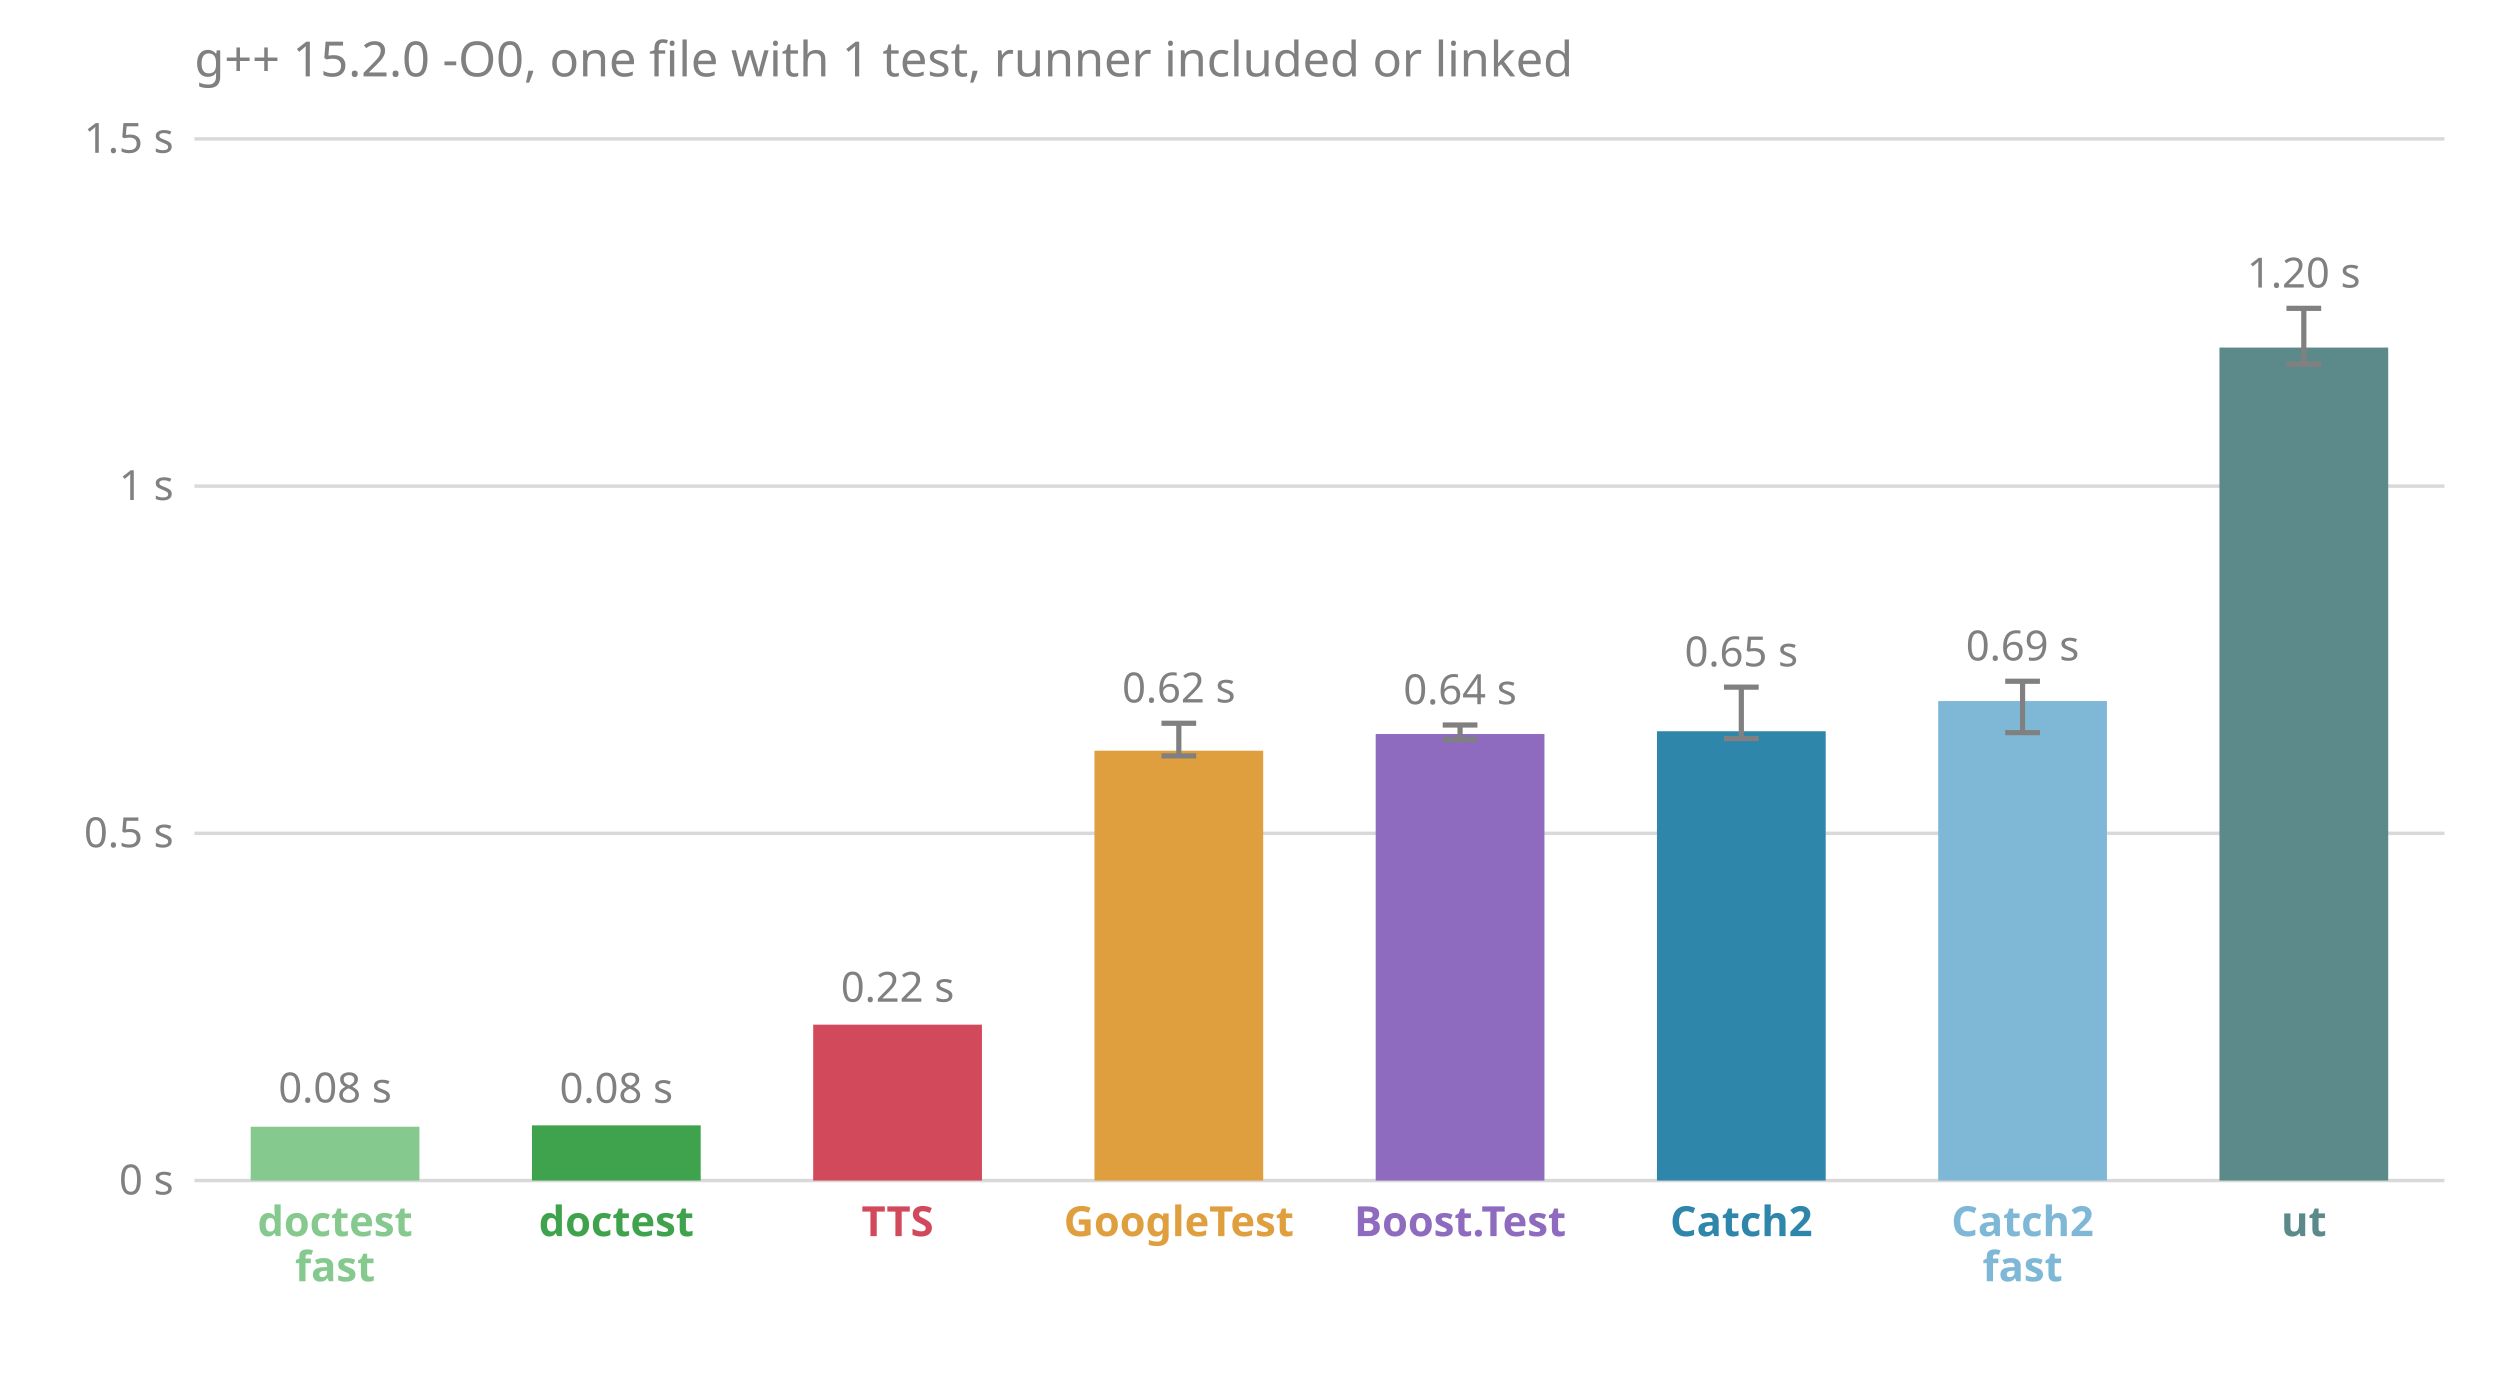
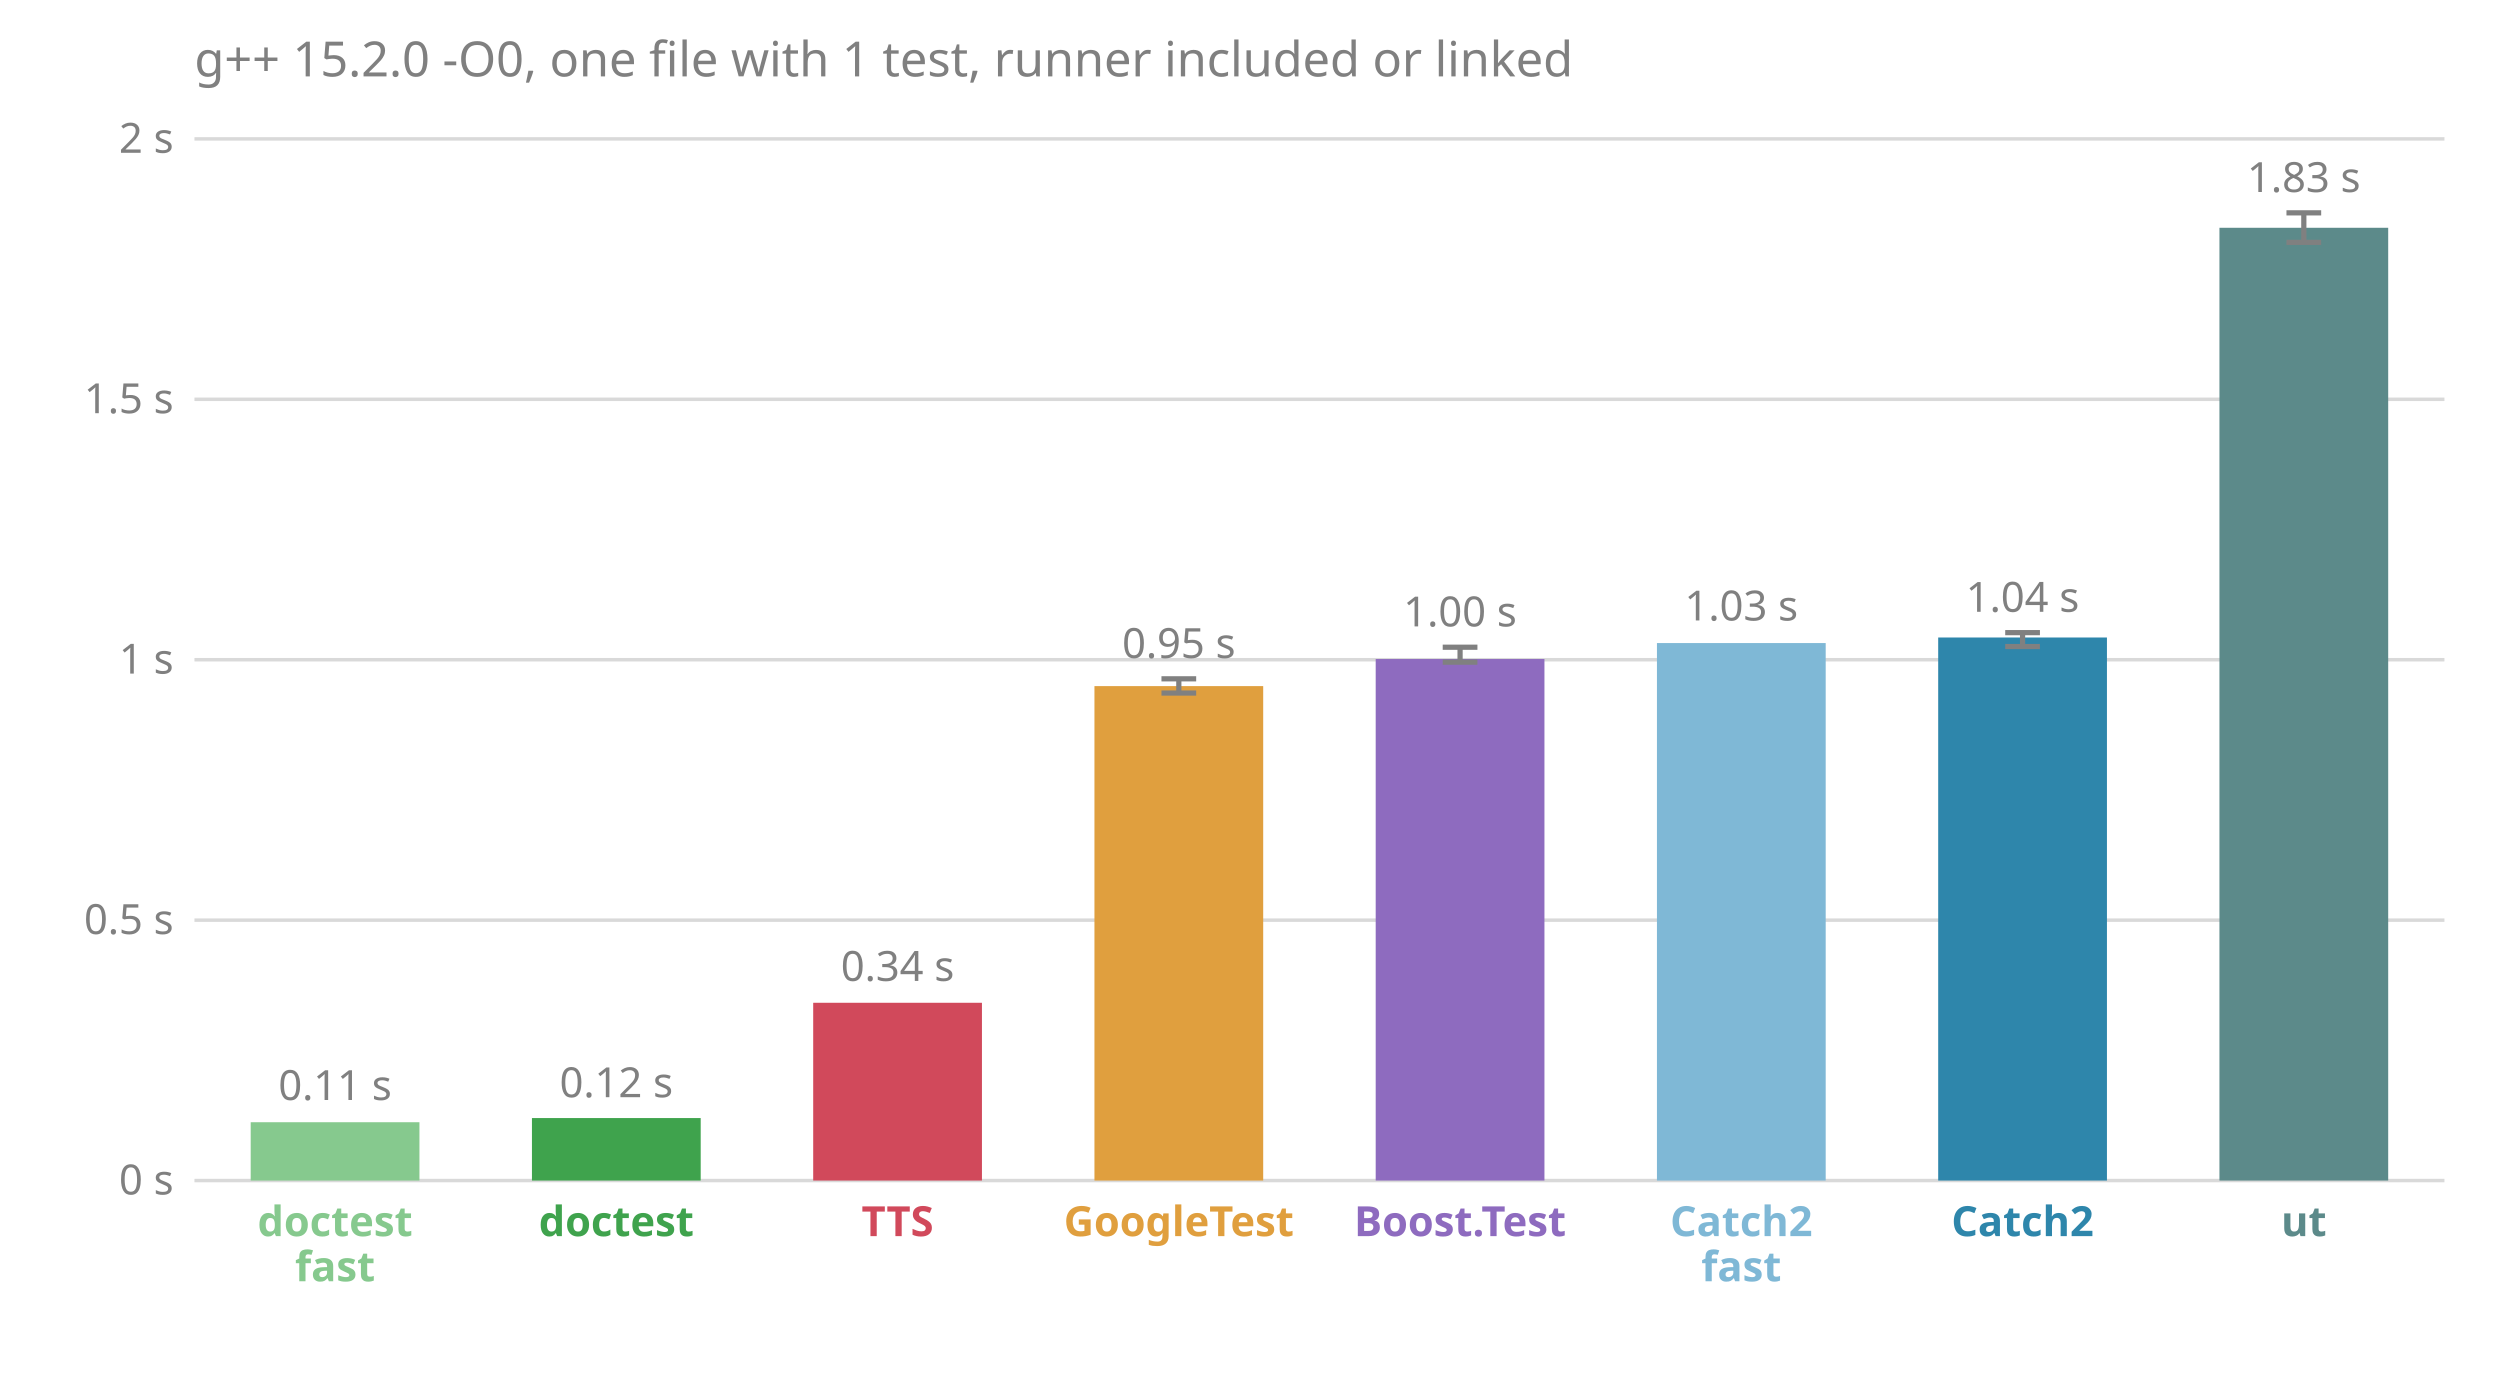
<svg xmlns="http://www.w3.org/2000/svg" viewBox="0 0 720 400" font-family="sans-serif" font-size="12">
  <text x="56.0" y="22.0" fill="#808080" font-size="14">g++ 15.2.0 -O0, one file with 1 test, runner included or linked</text>
  <line x1="56.0" x2="704.0" y1="340.0" y2="340.0" stroke="#808080" stroke-opacity="0.3" />
  <text x="50.0" y="344.0" fill="#808080" text-anchor="end">0 s</text>
-   <line x1="56.0" x2="704.0" y1="240.0" y2="240.0" stroke="#808080" stroke-opacity="0.3" />
-   <text x="50.0" y="244.0" fill="#808080" text-anchor="end">0.5 s</text>
-   <line x1="56.0" x2="704.0" y1="140.0" y2="140.0" stroke="#808080" stroke-opacity="0.3" />
-   <text x="50.0" y="144.0" fill="#808080" text-anchor="end">1 s</text>
+   <line x1="56.0" x2="704.0" y1="265.0" y2="265.0" stroke="#808080" stroke-opacity="0.3" />
+   <text x="50.0" y="269.0" fill="#808080" text-anchor="end">0.5 s</text>
+   <line x1="56.0" x2="704.0" y1="190.0" y2="190.0" stroke="#808080" stroke-opacity="0.3" />
+   <text x="50.0" y="194.0" fill="#808080" text-anchor="end">1 s</text>
+   <line x1="56.0" x2="704.0" y1="115.0" y2="115.0" stroke="#808080" stroke-opacity="0.3" />
+   <text x="50.0" y="119.0" fill="#808080" text-anchor="end">1.5 s</text>
  <line x1="56.0" x2="704.0" y1="40.0" y2="40.0" stroke="#808080" stroke-opacity="0.3" />
-   <text x="50.0" y="44.0" fill="#808080" text-anchor="end">1.5 s</text>
-   <rect x="72.2" y="324.5" width="48.6" height="15.5" fill="#86c98e" />
-   <text x="96.5" y="317.5" fill="#808080" text-anchor="middle">0.08 s</text>
+   <text x="50.0" y="44.0" fill="#808080" text-anchor="end">2 s</text>
+   <rect x="72.2" y="323.2" width="48.6" height="16.8" fill="#86c98e" />
+   <text x="96.5" y="316.8" fill="#808080" text-anchor="middle">0.11 s</text>
  <text x="96.5" y="356.0" fill="#86c98e" font-weight="bold" text-anchor="middle">doctest</text>
  <text x="96.5" y="369.0" fill="#86c98e" font-weight="bold" text-anchor="middle">fast</text>
-   <rect x="153.2" y="324.1" width="48.6" height="15.9" fill="#3fa34d" />
-   <text x="177.5" y="317.6" fill="#808080" text-anchor="middle">0.08 s</text>
+   <rect x="153.2" y="322.0" width="48.6" height="18.0" fill="#3fa34d" />
+   <text x="177.5" y="316.0" fill="#808080" text-anchor="middle">0.12 s</text>
  <text x="177.5" y="356.0" fill="#3fa34d" font-weight="bold" text-anchor="middle">doctest</text>
-   <rect x="234.2" y="295.1" width="48.6" height="44.9" fill="#d1495b" />
-   <text x="258.5" y="288.5" fill="#808080" text-anchor="middle">0.22 s</text>
+   <rect x="234.2" y="288.8" width="48.6" height="51.2" fill="#d1495b" />
+   <text x="258.5" y="282.5" fill="#808080" text-anchor="middle">0.34 s</text>
  <text x="258.5" y="356.0" fill="#d1495b" font-weight="bold" text-anchor="middle">TTS</text>
-   <rect x="315.2" y="216.2" width="48.6" height="123.8" fill="#e09f3e" />
-   <line x1="339.5" x2="339.5" y1="217.7" y2="208.3" stroke="#808080" stroke-width="1.5" />
-   <line x1="334.5" x2="344.5" y1="217.7" y2="217.7" stroke="#808080" stroke-width="1.5" />
-   <line x1="334.5" x2="344.5" y1="208.3" y2="208.3" stroke="#808080" stroke-width="1.5" />
-   <text x="339.5" y="202.3" fill="#808080" text-anchor="middle">0.62 s</text>
+   <rect x="315.2" y="197.6" width="48.6" height="142.4" fill="#e09f3e" />
+   <line x1="339.5" x2="339.5" y1="199.6" y2="195.5" stroke="#808080" stroke-width="1.5" />
+   <line x1="334.5" x2="344.5" y1="199.6" y2="199.6" stroke="#808080" stroke-width="1.5" />
+   <line x1="334.5" x2="344.5" y1="195.5" y2="195.5" stroke="#808080" stroke-width="1.5" />
+   <text x="339.5" y="189.5" fill="#808080" text-anchor="middle">0.95 s</text>
  <text x="339.5" y="356.0" fill="#e09f3e" font-weight="bold" text-anchor="middle">GoogleTest</text>
-   <rect x="396.2" y="211.4" width="48.6" height="128.6" fill="#8e6bbf" />
-   <line x1="420.5" x2="420.5" y1="213.0" y2="208.8" stroke="#808080" stroke-width="1.5" />
-   <line x1="415.5" x2="425.5" y1="213.0" y2="213.0" stroke="#808080" stroke-width="1.5" />
-   <line x1="415.5" x2="425.5" y1="208.8" y2="208.8" stroke="#808080" stroke-width="1.5" />
-   <text x="420.5" y="202.8" fill="#808080" text-anchor="middle">0.64 s</text>
+   <rect x="396.2" y="189.8" width="48.6" height="150.2" fill="#8e6bbf" />
+   <line x1="420.5" x2="420.5" y1="190.7" y2="186.4" stroke="#808080" stroke-width="1.5" />
+   <line x1="415.5" x2="425.5" y1="190.7" y2="190.7" stroke="#808080" stroke-width="1.5" />
+   <line x1="415.5" x2="425.5" y1="186.4" y2="186.4" stroke="#808080" stroke-width="1.5" />
+   <text x="420.5" y="180.4" fill="#808080" text-anchor="middle">1.00 s</text>
  <text x="420.5" y="356.0" fill="#8e6bbf" font-weight="bold" text-anchor="middle">Boost.Test</text>
-   <rect x="477.2" y="210.6" width="48.6" height="129.4" fill="#2e86ab" />
-   <line x1="501.5" x2="501.5" y1="212.7" y2="197.9" stroke="#808080" stroke-width="1.5" />
-   <line x1="496.5" x2="506.5" y1="212.7" y2="212.7" stroke="#808080" stroke-width="1.5" />
-   <line x1="496.5" x2="506.5" y1="197.9" y2="197.9" stroke="#808080" stroke-width="1.5" />
-   <text x="501.5" y="191.9" fill="#808080" text-anchor="middle">0.65 s</text>
-   <text x="501.5" y="356.0" fill="#2e86ab" font-weight="bold" text-anchor="middle">Catch2</text>
-   <rect x="558.2" y="201.9" width="48.6" height="138.1" fill="#7fb8d6" />
-   <line x1="582.5" x2="582.5" y1="211.0" y2="196.2" stroke="#808080" stroke-width="1.5" />
-   <line x1="577.5" x2="587.5" y1="211.0" y2="211.0" stroke="#808080" stroke-width="1.5" />
-   <line x1="577.5" x2="587.5" y1="196.2" y2="196.2" stroke="#808080" stroke-width="1.5" />
-   <text x="582.5" y="190.2" fill="#808080" text-anchor="middle">0.69 s</text>
-   <text x="582.5" y="356.0" fill="#7fb8d6" font-weight="bold" text-anchor="middle">Catch2</text>
-   <text x="582.5" y="369.0" fill="#7fb8d6" font-weight="bold" text-anchor="middle">fast</text>
-   <rect x="639.2" y="100.1" width="48.6" height="239.9" fill="#5c8a8a" />
-   <line x1="663.5" x2="663.5" y1="104.9" y2="88.8" stroke="#808080" stroke-width="1.5" />
-   <line x1="658.5" x2="668.5" y1="104.9" y2="104.9" stroke="#808080" stroke-width="1.5" />
-   <line x1="658.5" x2="668.5" y1="88.8" y2="88.8" stroke="#808080" stroke-width="1.5" />
-   <text x="663.5" y="82.8" fill="#808080" text-anchor="middle">1.20 s</text>
+   <rect x="477.2" y="185.2" width="48.6" height="154.8" fill="#7fb8d6" />
+   <text x="501.5" y="178.7" fill="#808080" text-anchor="middle">1.03 s</text>
+   <text x="501.5" y="356.0" fill="#7fb8d6" font-weight="bold" text-anchor="middle">Catch2</text>
+   <text x="501.5" y="369.0" fill="#7fb8d6" font-weight="bold" text-anchor="middle">fast</text>
+   <rect x="558.2" y="183.6" width="48.6" height="156.4" fill="#2e86ab" />
+   <line x1="582.5" x2="582.5" y1="186.2" y2="182.2" stroke="#808080" stroke-width="1.5" />
+   <line x1="577.5" x2="587.5" y1="186.2" y2="186.2" stroke="#808080" stroke-width="1.5" />
+   <line x1="577.5" x2="587.5" y1="182.2" y2="182.2" stroke="#808080" stroke-width="1.5" />
+   <text x="582.5" y="176.2" fill="#808080" text-anchor="middle">1.04 s</text>
+   <text x="582.5" y="356.0" fill="#2e86ab" font-weight="bold" text-anchor="middle">Catch2</text>
+   <rect x="639.2" y="65.6" width="48.6" height="274.4" fill="#5c8a8a" />
+   <line x1="663.5" x2="663.5" y1="69.8" y2="61.3" stroke="#808080" stroke-width="1.5" />
+   <line x1="658.5" x2="668.5" y1="69.8" y2="69.8" stroke="#808080" stroke-width="1.5" />
+   <line x1="658.5" x2="668.5" y1="61.3" y2="61.3" stroke="#808080" stroke-width="1.5" />
+   <text x="663.5" y="55.3" fill="#808080" text-anchor="middle">1.83 s</text>
  <text x="663.5" y="356.0" fill="#5c8a8a" font-weight="bold" text-anchor="middle">ut</text>
</svg>
